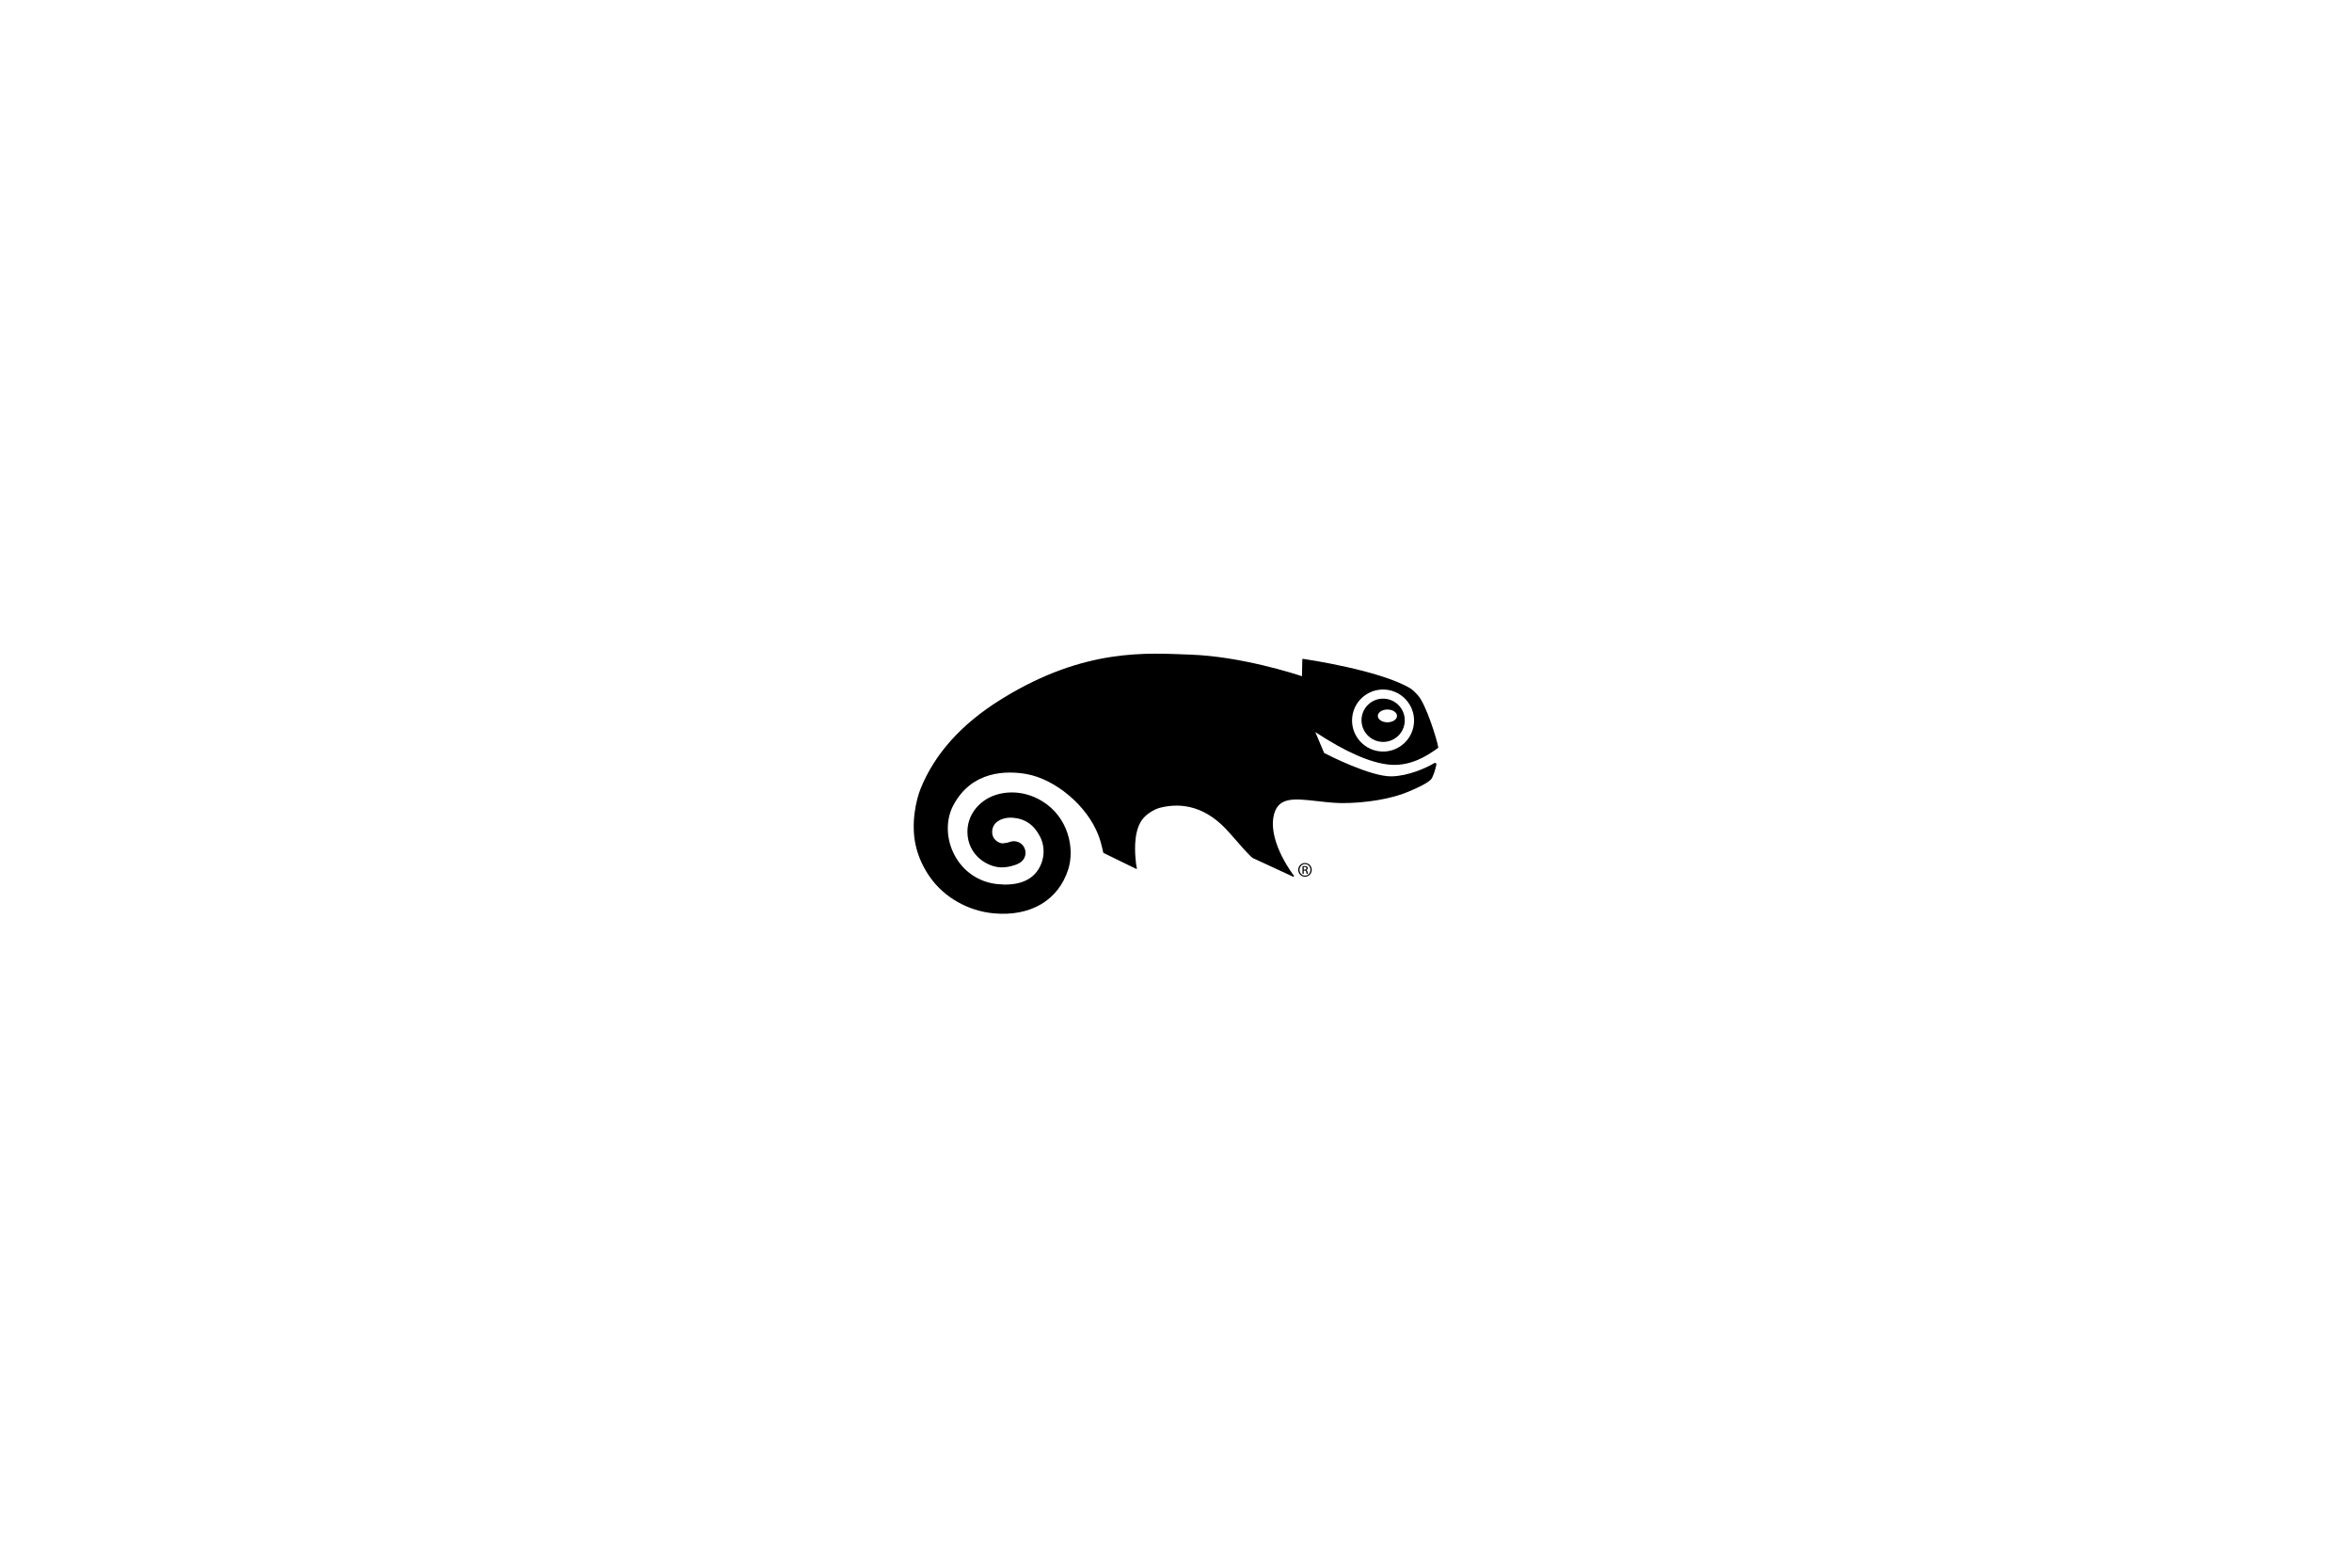
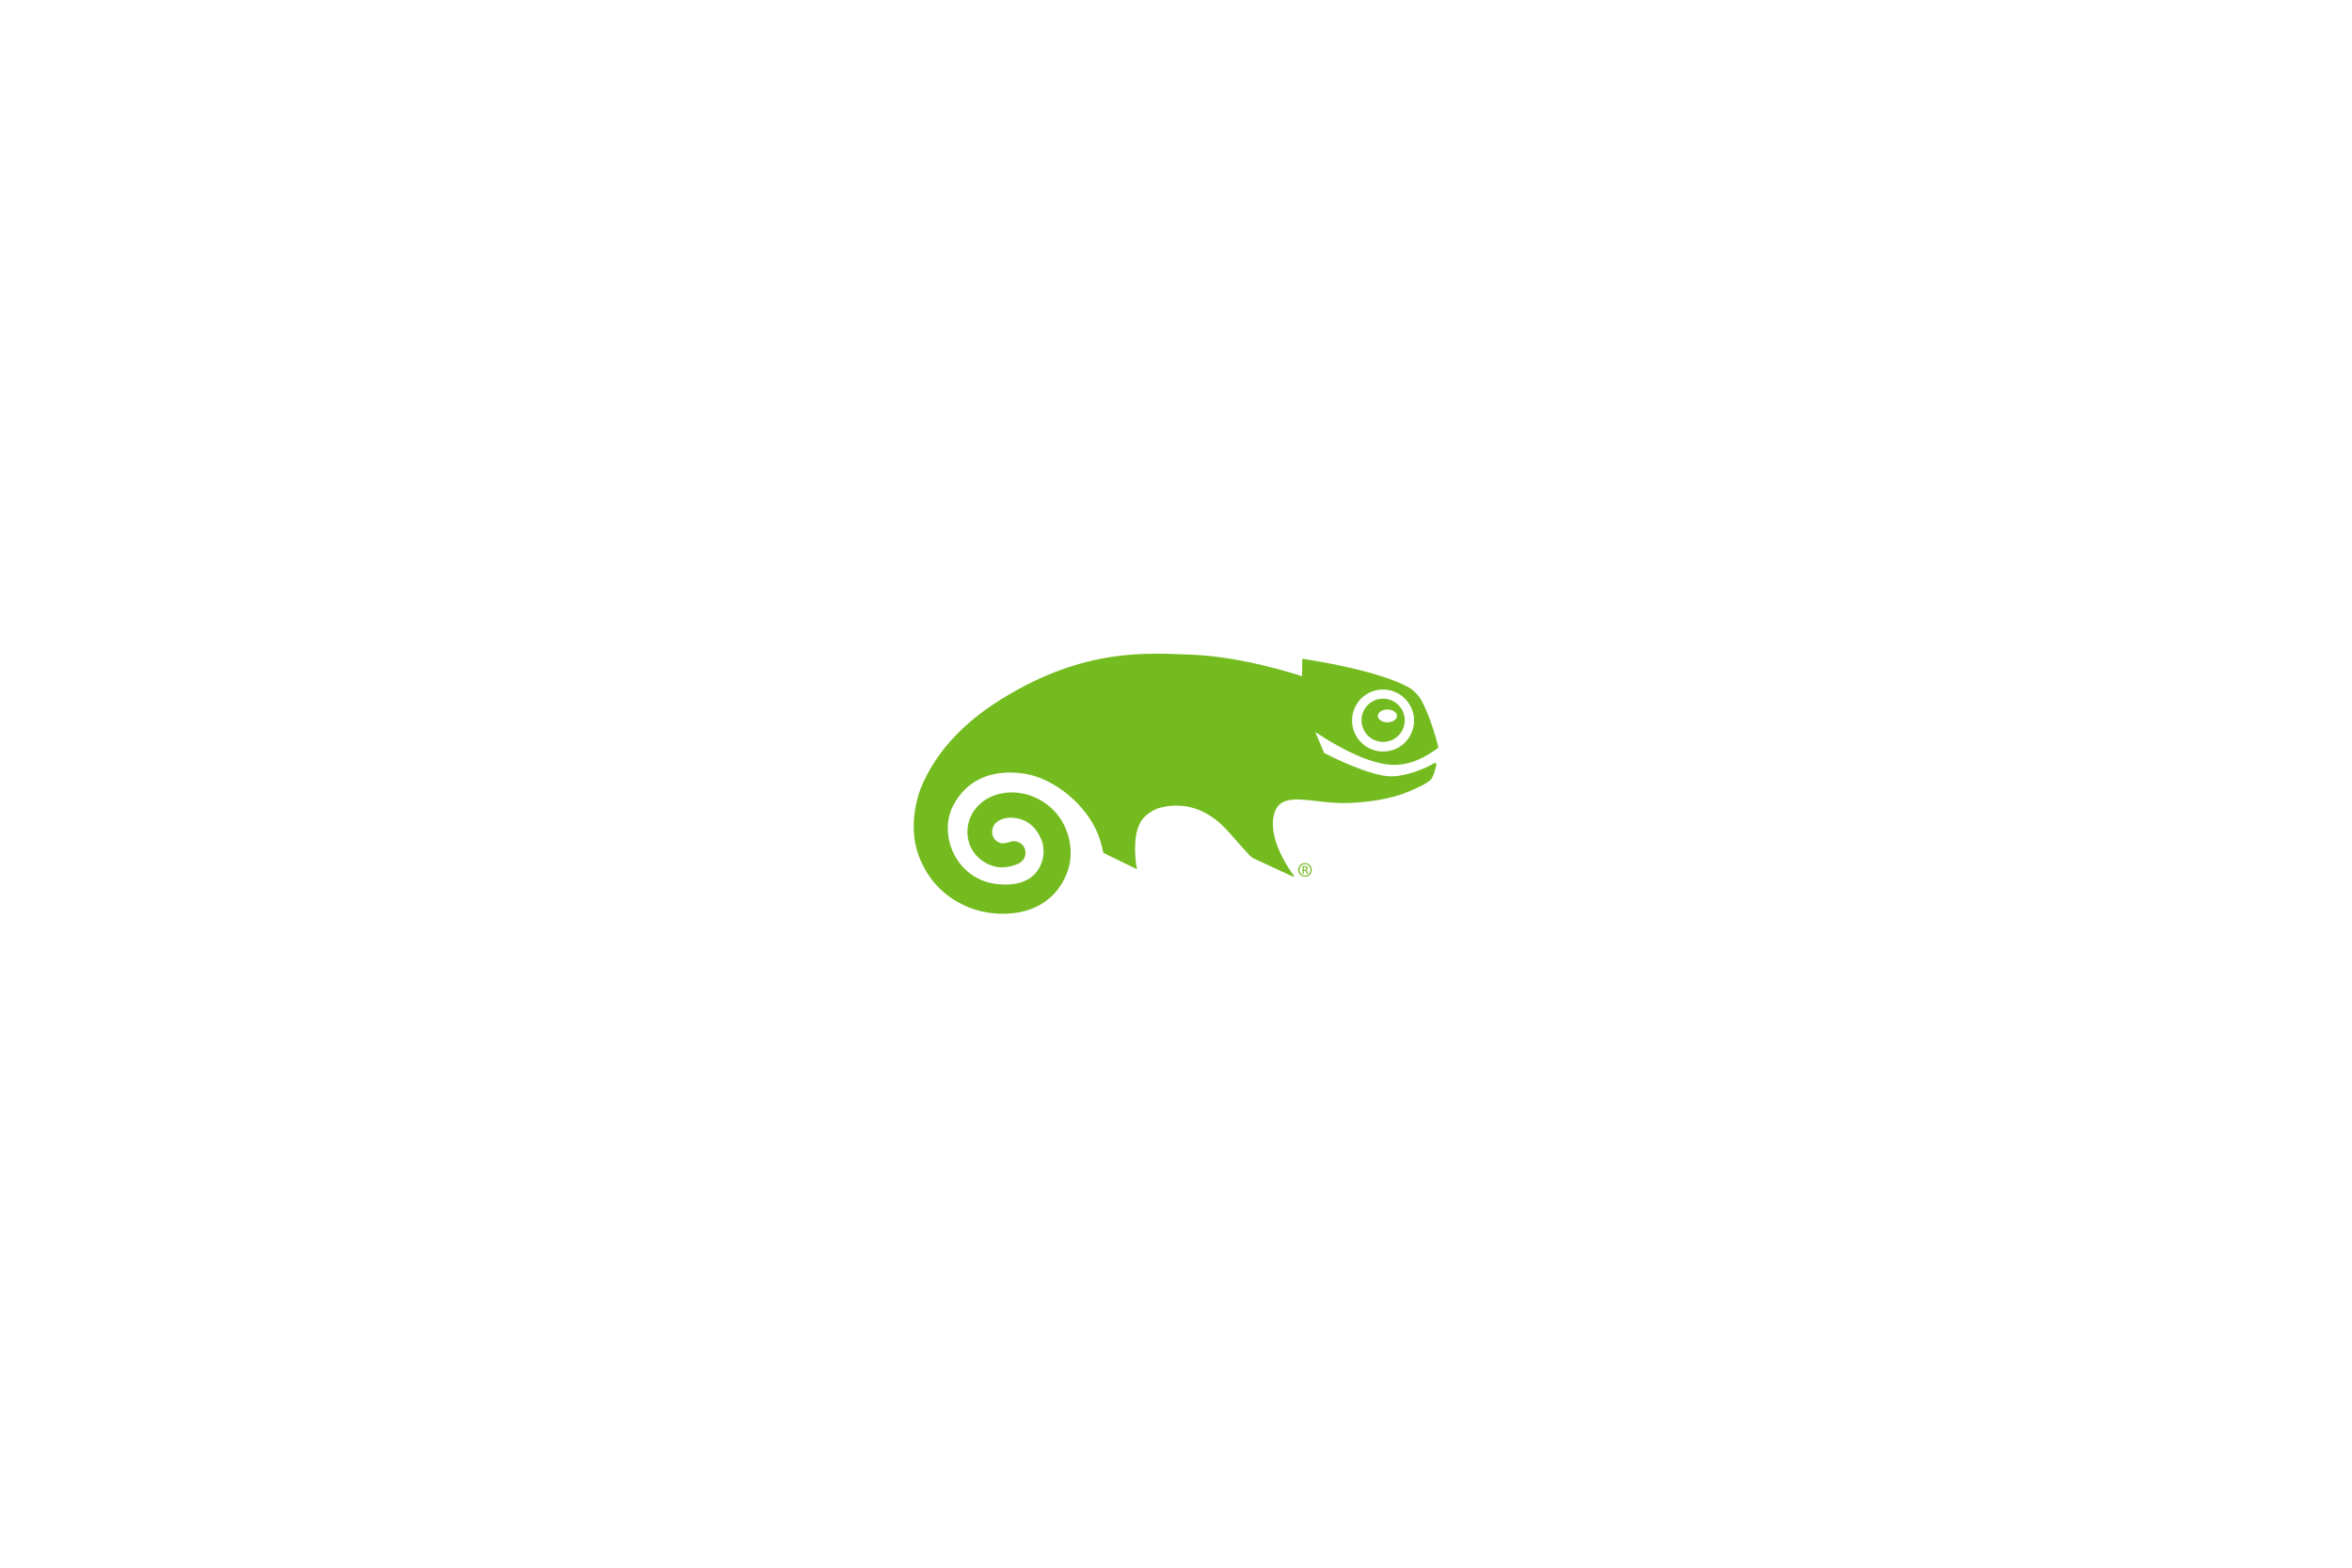
<svg xmlns="http://www.w3.org/2000/svg" version="1.1" width="7030pt" height="4686pt" viewBox="0 0 7030 4686" id="svg2">
  <defs id="defs2" />
-   <g transform="matrix(5.231084,0,0,5.231084,1396.74,-358.8354)" id="g2">
+   <g transform="matrix(5.231084,0,0,5.231084,1396.74,-358.8354)" id="g2" fill="#74bb20">
    <path id="Geeko" d="m 523.71,467.88 c -3.311,-0.119 -6.451,1.051 -8.85,3.301 -2.399,2.25 -3.815,5.298 -3.915,8.599 -0.23,6.821 5.111,12.559 11.916,12.81 3.309,0.1 6.465,-1.07 8.878,-3.32 2.41,-2.261 3.795,-5.311 3.901,-8.599 0.23,-6.819 -5.109,-12.549 -11.93,-12.791 z m 2.021,13.512 c -3.031,0 -5.479,-1.64 -5.479,-3.65 0,-2.029 2.448,-3.66 5.479,-3.66 3.031,0 5.486,1.631 5.486,3.66 0,2.01 -2.457,3.65 -5.486,3.65 z m 28.798,14.729 c 0.089,-0.069 0.295,-0.251 0.268,-0.419 -0.685,-4.279 -7.059,-25.029 -11.884,-30.019 -1.329,-1.359 -2.394,-2.699 -4.55,-3.96 -17.454,-10.171 -58.863,-16.309 -60.803,-16.59 0,0 -0.195,-0.041 -0.33,0.091 -0.105,0.102 -0.125,0.3 -0.125,0.3 0,0 -0.16,8.58 -0.184,9.539 -4.229,-1.421 -34.972,-11.351 -63.791,-12.351 -24.44,-0.859 -60.033,-4.02 -107.2,24.98 l -1.394,0.868 c -22.19,13.841 -37.51,30.91 -45.518,50.739 -2.512,6.24 -5.889,20.32 -2.541,33.569 1.442,5.791 4.13,11.61 7.756,16.819 8.194,11.77 21.944,19.58 36.749,20.899 20.904,1.87 36.733,-7.519 42.363,-25.099 3.871,-12.13 0,-29.928 -14.839,-39.007 -12.07,-7.391 -25.049,-5.711 -32.578,-0.73 -6.531,4.33 -10.23,11.06 -10.165,18.451 0.151,13.11 11.444,20.078 19.564,20.099 2.359,0 4.728,-0.41 7.399,-1.28 0.951,-0.289 1.845,-0.649 2.831,-1.259 l 0.309,-0.181 0.195,-0.13 -0.065,0.039 c 1.85,-1.261 2.964,-3.311 2.964,-5.511 0,-0.6 -0.084,-1.208 -0.256,-1.821 -0.959,-3.32 -4.239,-5.328 -7.638,-4.709 l -0.46,0.109 -0.621,0.189 -0.901,0.31 c -1.87,0.46 -3.269,0.5 -3.569,0.51 -0.951,-0.061 -5.625,-1.461 -5.625,-6.58 v -0.07 c 0,-1.88 0.754,-3.199 1.17,-3.92 1.454,-2.28 5.435,-4.518 10.814,-4.05 7.059,0.61 12.149,4.23 15.52,11.06 3.129,6.349 2.31,14.159 -2.11,19.88 -4.39,5.668 -12.205,8.078 -22.598,6.959 -10.481,-1.159 -19.34,-7.191 -24.303,-16.579 -4.856,-9.178 -5.121,-20.059 -0.686,-28.418 10.609,-20.029 30.649,-19.82 41.637,-17.921 16.26,2.82 34.758,17.819 41.319,35.138 1.059,2.761 1.599,4.949 2.071,6.95 l 0.709,2.99 18.37,8.969 c 0.395,0.193 0.528,0.258 0.686,0.14 0.189,-0.141 0.081,-0.53 0.081,-0.53 -0.114,-0.41 -0.381,-0.789 -0.805,-5.93 -0.349,-4.562 -1.059,-17.051 5.228,-23.24 2.441,-2.419 6.161,-4.578 9.099,-5.269 12.04,-2.941 26.159,-0.912 39.507,14.539 6.91,7.98 10.279,11.619 11.97,13.249 0,0 0.385,0.363 0.589,0.531 0.223,0.183 0.369,0.338 0.695,0.519 0.558,0.31 22.954,10.621 22.954,10.621 0,0 0.265,0.132 0.461,-0.11 0.194,-0.24 0.01,-0.479 0.01,-0.479 -0.149,-0.17 -14.199,-18.328 -11.698,-33.279 1.97,-11.909 11.447,-10.83 24.558,-9.35 4.279,0.5 9.152,1.059 14.196,1.172 14.084,0.089 29.254,-2.511 38.604,-6.601 6.049,-2.629 9.909,-4.379 12.328,-6.579 0.87,-0.721 1.321,-1.891 1.791,-3.15 l 0.33,-0.831 c 0.391,-1.021 0.966,-3.171 1.219,-4.35 0.102,-0.519 0.221,-1.027 -0.209,-1.359 -0.393,-0.303 -1.294,0.24 -1.294,0.24 -4.106,2.471 -14.369,7.151 -23.965,7.35 -11.914,0.24 -36.054,-12.061 -38.555,-13.36 -1.674,-3.986 -3.346,-7.972 -5.044,-11.948 17.27,11.379 31.594,17.668 42.559,18.638 12.207,1.087 21.723,-5.572 25.853,-8.343 0.541,-0.359 1.08,-0.762 1.576,-1.149 z m -48.992,-16.369 c 0.175,-4.73 2.155,-9.12 5.614,-12.34 3.46,-3.231 7.975,-4.9 12.708,-4.749 9.76,0.349 17.43,8.589 17.095,18.338 -0.184,4.73 -2.164,9.12 -5.614,12.33 -3.46,3.25 -7.964,4.92 -12.719,4.76 -9.75,-0.36 -17.411,-8.58 -17.084,-18.338 z" clip-rule="evenodd" fill-rule="evenodd" />
    <g transform="matrix(1.7539,0,0,1.7539,-692,-166.47)" id="g1">
      <path d="m 667.46,415.23 c 1.218,0 2.188,0.99 2.188,2.229 0,1.257 -0.971,2.237 -2.198,2.237 -1.218,0 -2.208,-0.98 -2.208,-2.237 0,-1.238 0.99,-2.229 2.208,-2.229 z m -0.01,0.346 c -0.98,0 -1.782,0.842 -1.782,1.882 0,1.06 0.802,1.891 1.792,1.891 0.99,0.011 1.782,-0.831 1.782,-1.881 0,-1.05 -0.792,-1.892 -1.782,-1.892 z m -0.416,3.179 h -0.396 v -2.485 c 0.208,-0.03 0.406,-0.06 0.703,-0.06 0.377,0 0.624,0.079 0.772,0.188 0.149,0.108 0.229,0.276 0.229,0.515 0,0.326 -0.218,0.524 -0.485,0.604 v 0.021 c 0.218,0.039 0.366,0.237 0.416,0.604 0.06,0.387 0.118,0.535 0.158,0.614 h -0.416 c -0.06,-0.079 -0.119,-0.307 -0.168,-0.634 -0.06,-0.316 -0.218,-0.436 -0.535,-0.436 h -0.277 v 1.069 z m 0,-1.377 h 0.287 c 0.327,0 0.604,-0.118 0.604,-0.426 0,-0.218 -0.158,-0.436 -0.604,-0.436 -0.129,0 -0.218,0.01 -0.287,0.021 z" id="path1" />
    </g>
  </g>
</svg>
